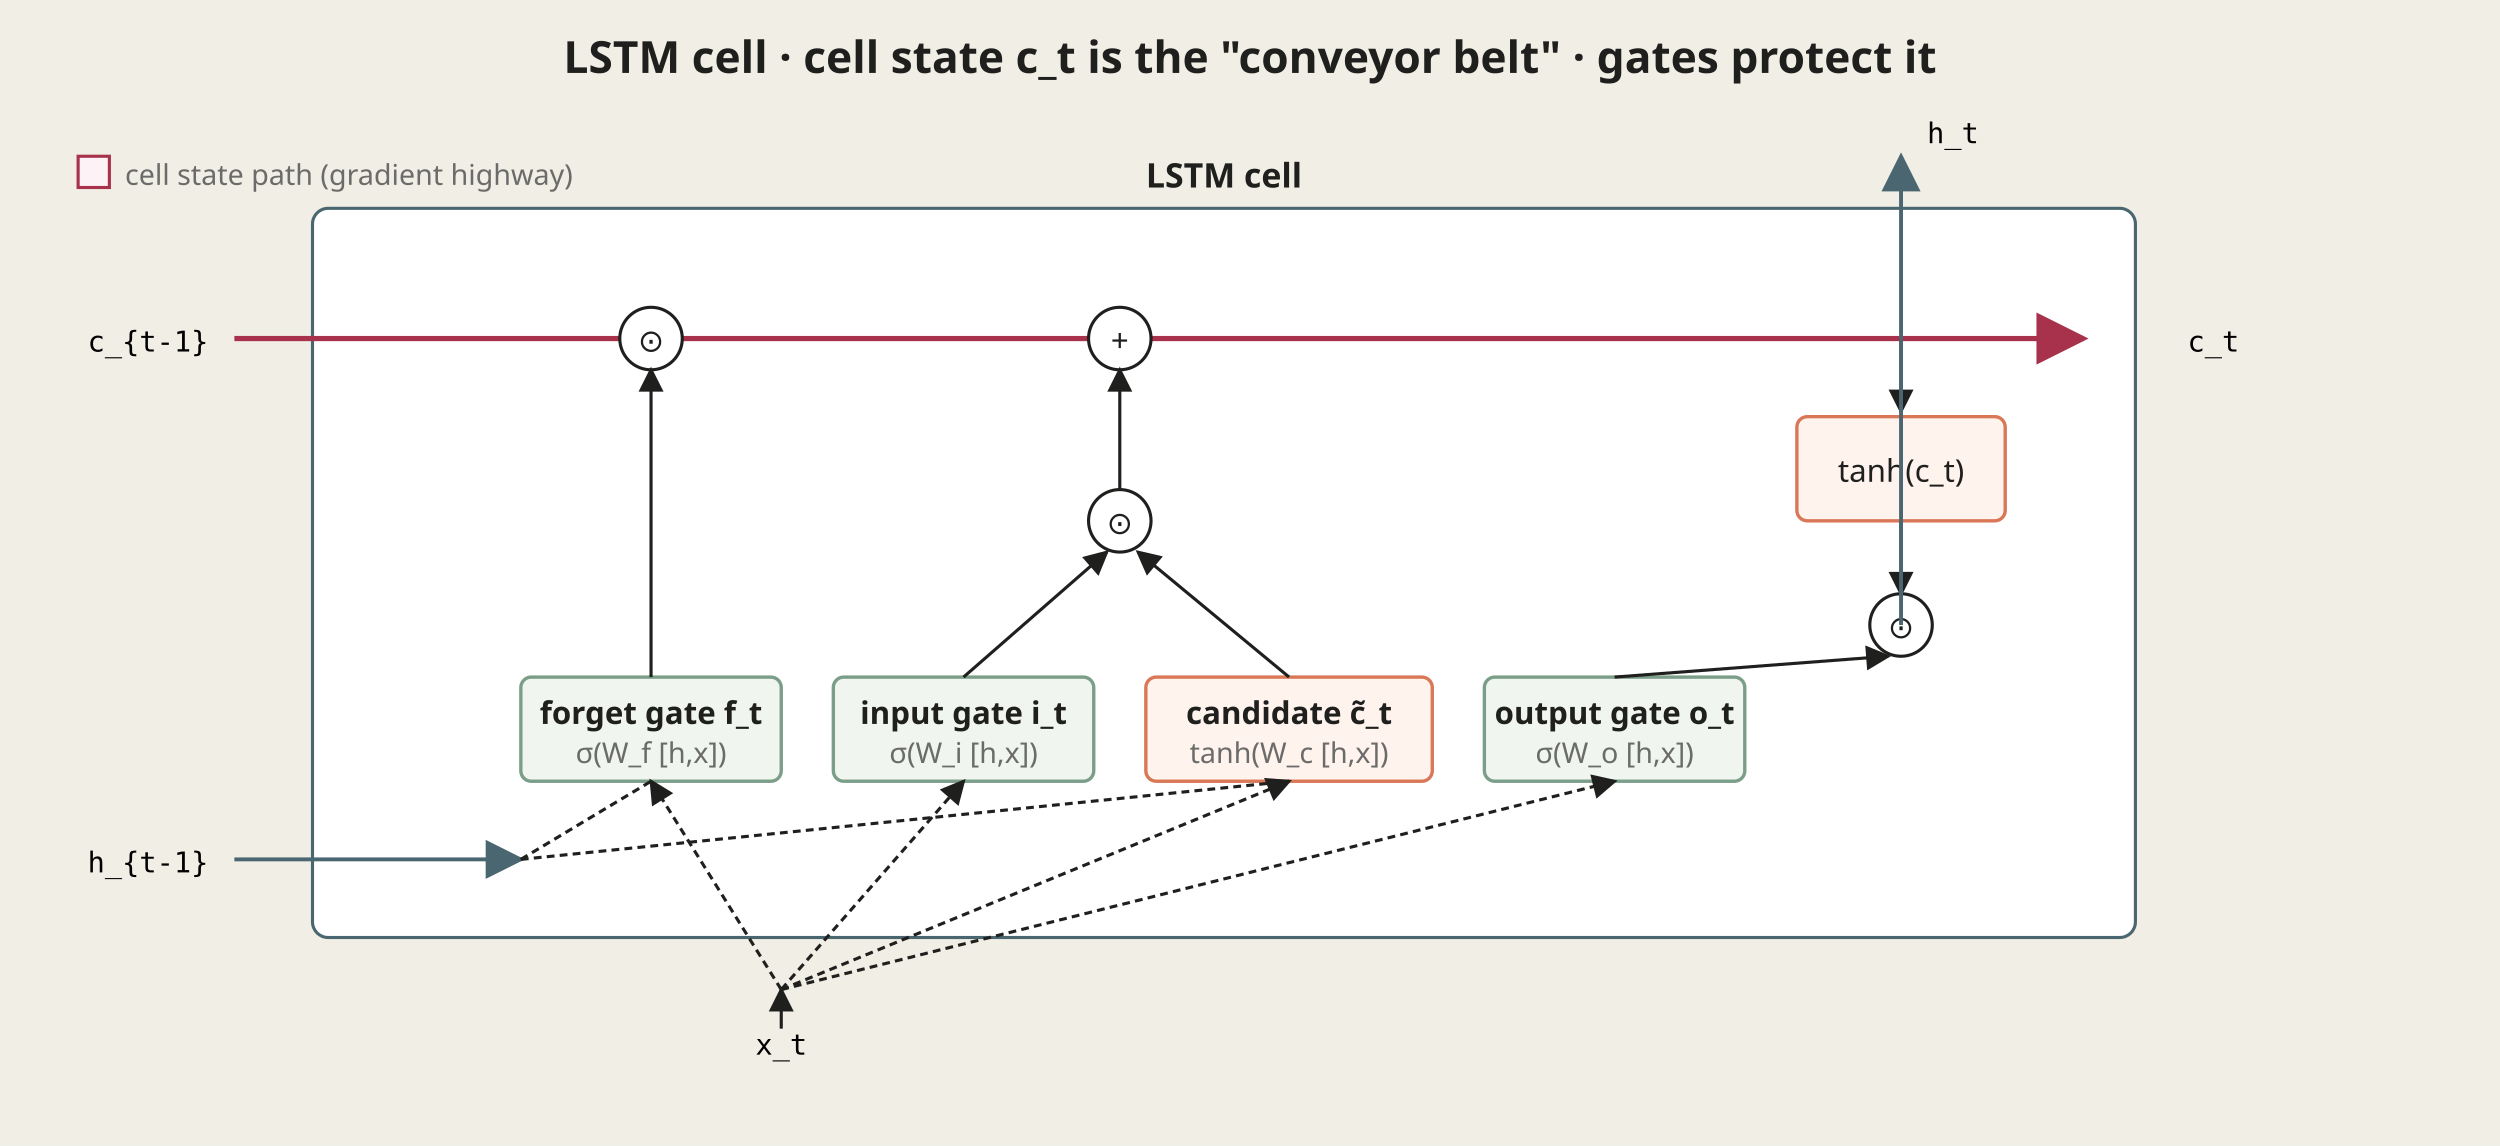
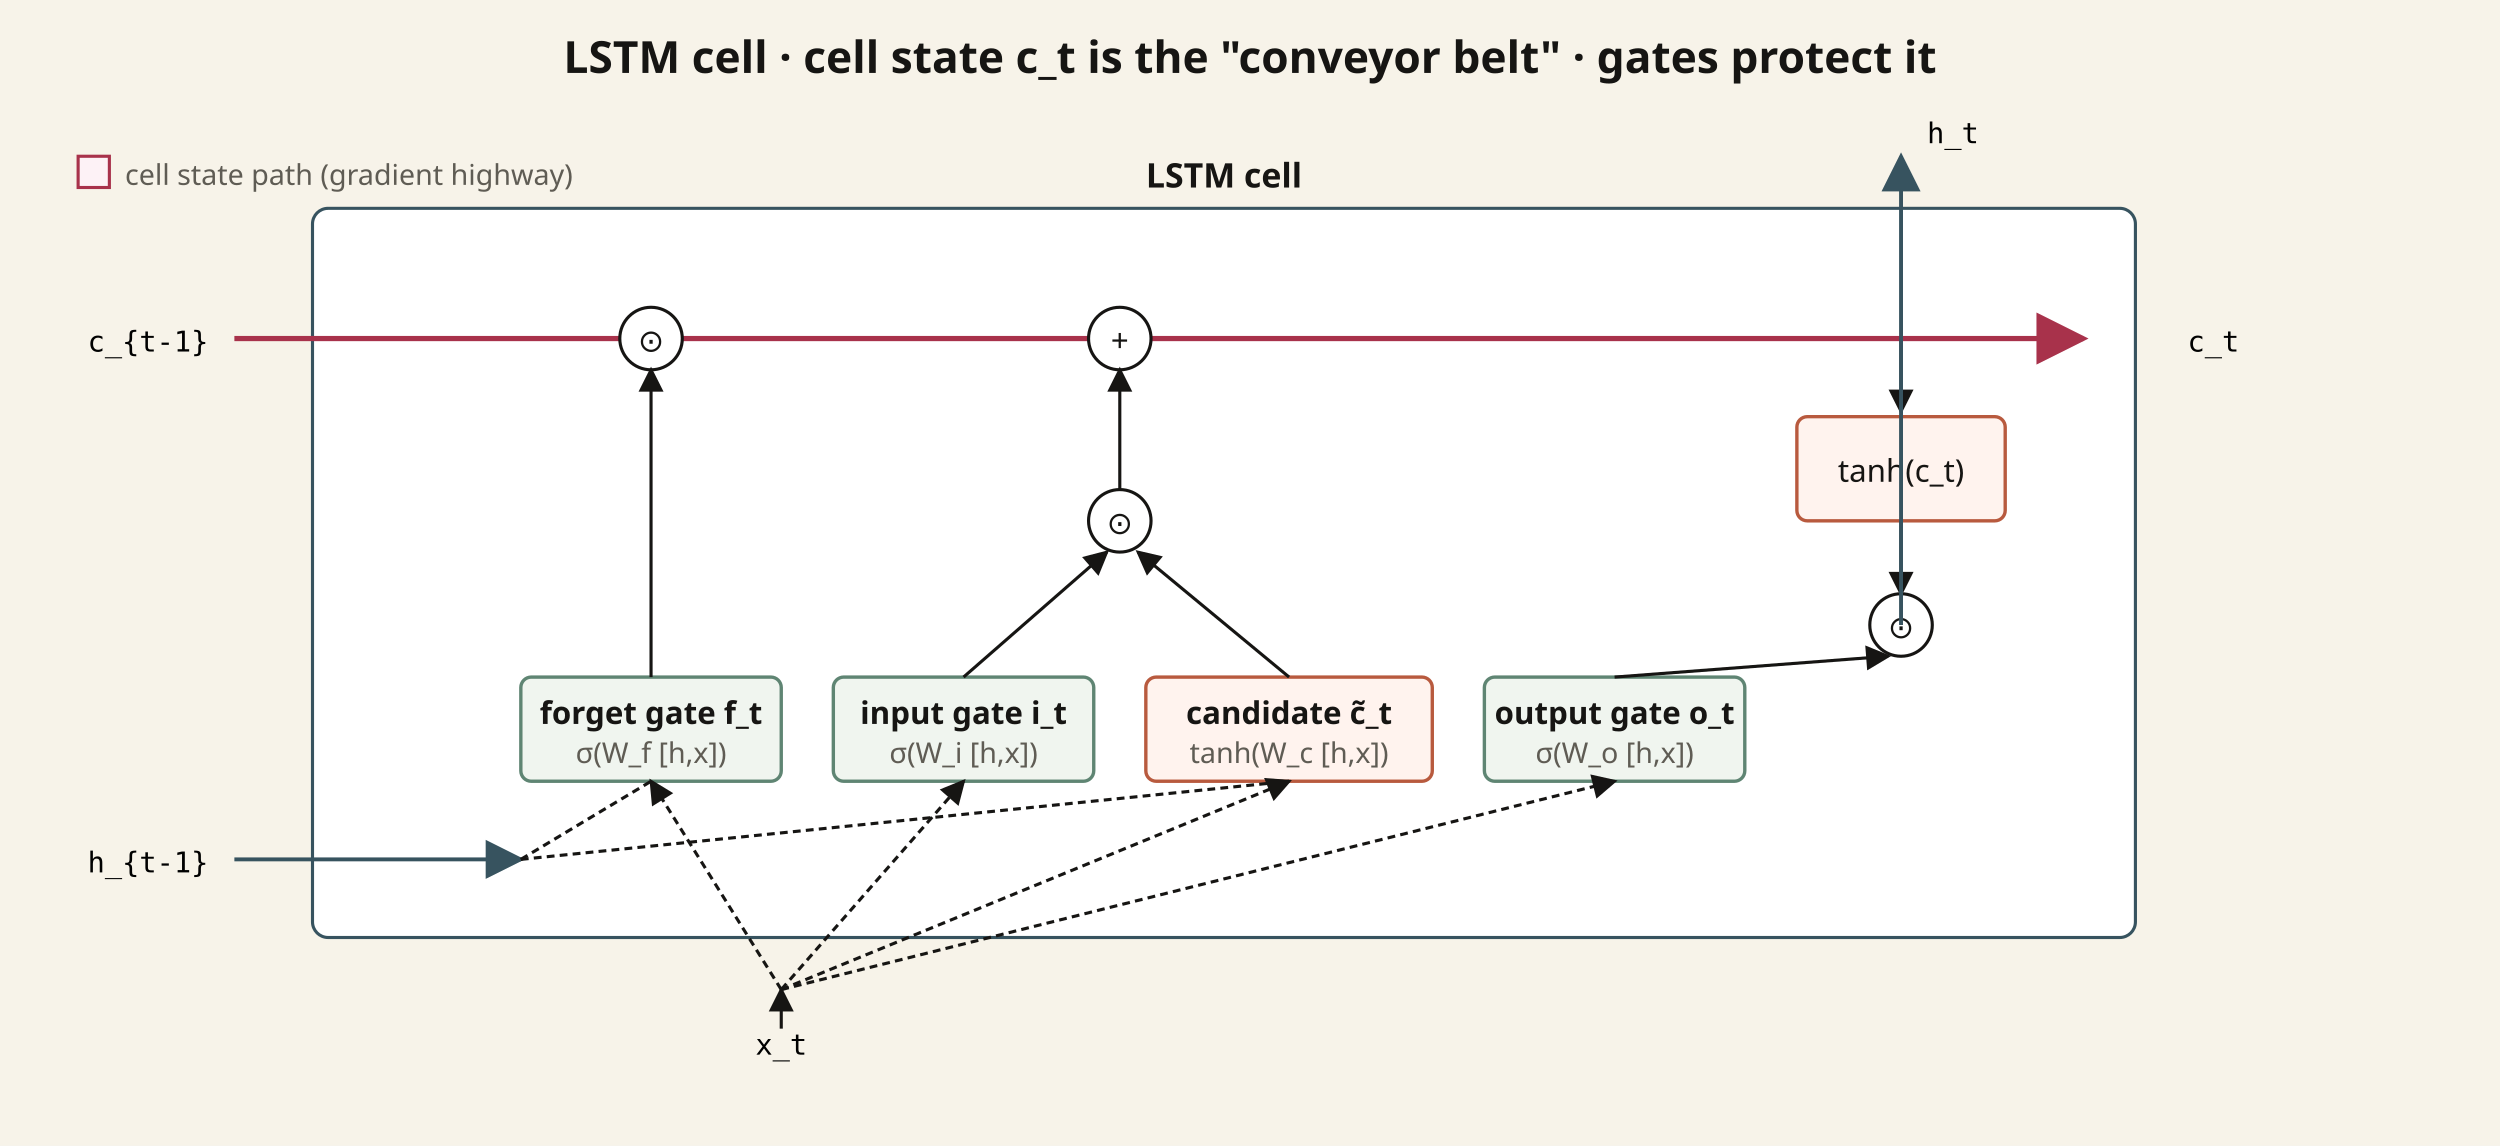
<svg xmlns="http://www.w3.org/2000/svg" viewBox="0 0 960 440" font-family="Work Sans, system-ui, sans-serif">
  <style>
-     .bg { fill: #F0EEE5; }
-     .title { font-size: 17px; font-weight: 600; fill: #1F1F1E; }
-     .head { font-size: 13px; font-weight: 600; fill: #1F1F1E; }
-     .body { font-size: 12px; fill: #1F1F1E; }
+     .bg { fill: #F7F3E9; }
+     .title { font-size: 17px; font-weight: 600; fill: #161513; }
+     .head { font-size: 13px; font-weight: 600; fill: #161513; }
+     .body { font-size: 12px; fill: #161513; }
    .mono { font-family: "IBM Plex Mono", monospace; font-size: 11px; }
-     .caption { font-size: 11px; fill: #6B6B69; }
-     .cell { fill: white; stroke: #4A6670; stroke-width: 1.2; rx: 6; }
-     .gate { fill: #F0F5EF; stroke: #7B9E89; stroke-width: 1.3; rx: 4; }
-     .candidate { fill: #FFF3EE; stroke: #D97757; stroke-width: 1.3; rx: 4; }
+     .caption { font-size: 11px; fill: #5F5C54; }
+     .cell { fill: white; stroke: #37535F; stroke-width: 1.2; rx: 6; }
+     .gate { fill: #F0F5EF; stroke: #5F8573; stroke-width: 1.3; rx: 4; }
+     .candidate { fill: #FFF3EE; stroke: #B85A3E; stroke-width: 1.3; rx: 4; }
    .state { fill: #FDF2F6; stroke: #A8324B; stroke-width: 1.4; rx: 4; }
-     .op { fill: white; stroke: #1F1F1E; stroke-width: 1.2; }
-     .arrow { stroke: #1F1F1E; stroke-width: 1.2; fill: none; }
+     .op { fill: white; stroke: #161513; stroke-width: 1.2; }
+     .arrow { stroke: #161513; stroke-width: 1.2; fill: none; }
    .cflow { stroke: #A8324B; stroke-width: 2; fill: none; }
-     .hflow { stroke: #4A6670; stroke-width: 1.5; fill: none; }
+     .hflow { stroke: #37535F; stroke-width: 1.5; fill: none; }
  </style>
  <rect class="bg" width="960" height="440" />
  <text x="480" y="28" class="title" text-anchor="middle">LSTM cell · cell state c_t is the "conveyor belt" · gates protect it</text>
  <rect class="cell" x="120" y="80" width="700" height="280" />
  <text x="470" y="72" class="head" text-anchor="middle">LSTM cell</text>
  <text x="80" y="135" class="mono" text-anchor="end">c_{t-1}</text>
  <path class="cflow" d="M90 130 L800 130" marker-end="url(#wine)" />
  <text x="840" y="135" class="mono">c_t</text>
  <text x="80" y="335" class="mono" text-anchor="end">h_{t-1}</text>
  <path class="hflow" d="M90 330 L200 330" marker-end="url(#slate)" />
  <text x="300" y="405" class="mono" text-anchor="middle">x_t</text>
  <path class="arrow" d="M300 395 L300 380" marker-end="url(#arr)" />
  <rect class="gate" x="200" y="260" width="100" height="40" />
  <text x="250" y="278" class="body" text-anchor="middle" font-weight="600">forget gate f_t</text>
  <text x="250" y="293" class="caption" text-anchor="middle">σ(W_f [h,x])</text>
  <circle class="op" cx="250" cy="130" r="12" />
  <text x="250" y="135" class="body" text-anchor="middle">⊙</text>
  <path class="arrow" d="M250 260 L250 142" marker-end="url(#arr)" />
  <rect class="gate" x="320" y="260" width="100" height="40" />
  <text x="370" y="278" class="body" text-anchor="middle" font-weight="600">input gate i_t</text>
  <text x="370" y="293" class="caption" text-anchor="middle">σ(W_i [h,x])</text>
  <rect class="candidate" x="440" y="260" width="110" height="40" />
  <text x="495" y="278" class="body" text-anchor="middle" font-weight="600">candidate c̃_t</text>
  <text x="495" y="293" class="caption" text-anchor="middle">tanh(W_c [h,x])</text>
  <circle class="op" cx="430" cy="200" r="12" />
  <text x="430" y="205" class="body" text-anchor="middle">⊙</text>
  <path class="arrow" d="M370 260 L425 212" marker-end="url(#arr)" />
  <path class="arrow" d="M495 260 L437 212" marker-end="url(#arr)" />
  <circle class="op" cx="430" cy="130" r="12" />
  <text x="430" y="135" class="body" text-anchor="middle">+</text>
  <path class="arrow" d="M430 188 L430 142" marker-end="url(#arr)" />
  <rect class="gate" x="570" y="260" width="100" height="40" />
  <text x="620" y="278" class="body" text-anchor="middle" font-weight="600">output gate o_t</text>
  <text x="620" y="293" class="caption" text-anchor="middle">σ(W_o [h,x])</text>
  <rect class="candidate" x="690" y="160" width="80" height="40" />
  <text x="730" y="185" class="body" text-anchor="middle">tanh(c_t)</text>
  <path class="arrow" d="M730 130 L730 158" marker-end="url(#arr)" />
  <circle class="op" cx="730" cy="240" r="12" />
  <text x="730" y="245" class="body" text-anchor="middle">⊙</text>
  <path class="arrow" d="M620 260 L725 252" marker-end="url(#arr)" />
  <path class="arrow" d="M730 200 L730 228" marker-end="url(#arr)" />
  <path class="hflow" d="M730 240 L730 60" marker-end="url(#slate)" />
  <text x="740" y="55" class="mono">h_t</text>
  <path class="arrow" d="M300 380 L250 300" marker-end="url(#arr)" stroke-dasharray="3 2" />
  <path class="arrow" d="M300 380 L370 300" marker-end="url(#arr)" stroke-dasharray="3 2" />
  <path class="arrow" d="M300 380 L495 300" marker-end="url(#arr)" stroke-dasharray="3 2" />
  <path class="arrow" d="M300 380 L620 300" marker-end="url(#arr)" stroke-dasharray="3 2" />
  <path class="arrow" d="M200 330 L250 300" stroke-dasharray="3 2" />
  <path class="arrow" d="M200 330 L495 300" stroke-dasharray="3 2" />
  <g transform="translate(30, 60)">
    <rect fill="#FDF2F6" stroke="#A8324B" stroke-width="1.2" x="0" y="0" width="12" height="12" />
    <text x="18" y="11" class="caption">cell state path (gradient highway)</text>
  </g>
  <defs>
    <marker id="arr" markerWidth="8" markerHeight="8" refX="7" refY="4" orient="auto">
-       <polygon points="0 0, 8 4, 0 8" fill="#1F1F1E" />
+       <polygon points="0 0, 8 4, 0 8" fill="#161513" />
    </marker>
    <marker id="wine" markerWidth="10" markerHeight="10" refX="9" refY="5" orient="auto">
      <polygon points="0 0, 10 5, 0 10" fill="#A8324B" />
    </marker>
    <marker id="slate" markerWidth="10" markerHeight="10" refX="9" refY="5" orient="auto">
-       <polygon points="0 0, 10 5, 0 10" fill="#4A6670" />
+       <polygon points="0 0, 10 5, 0 10" fill="#37535F" />
    </marker>
  </defs>
</svg>
